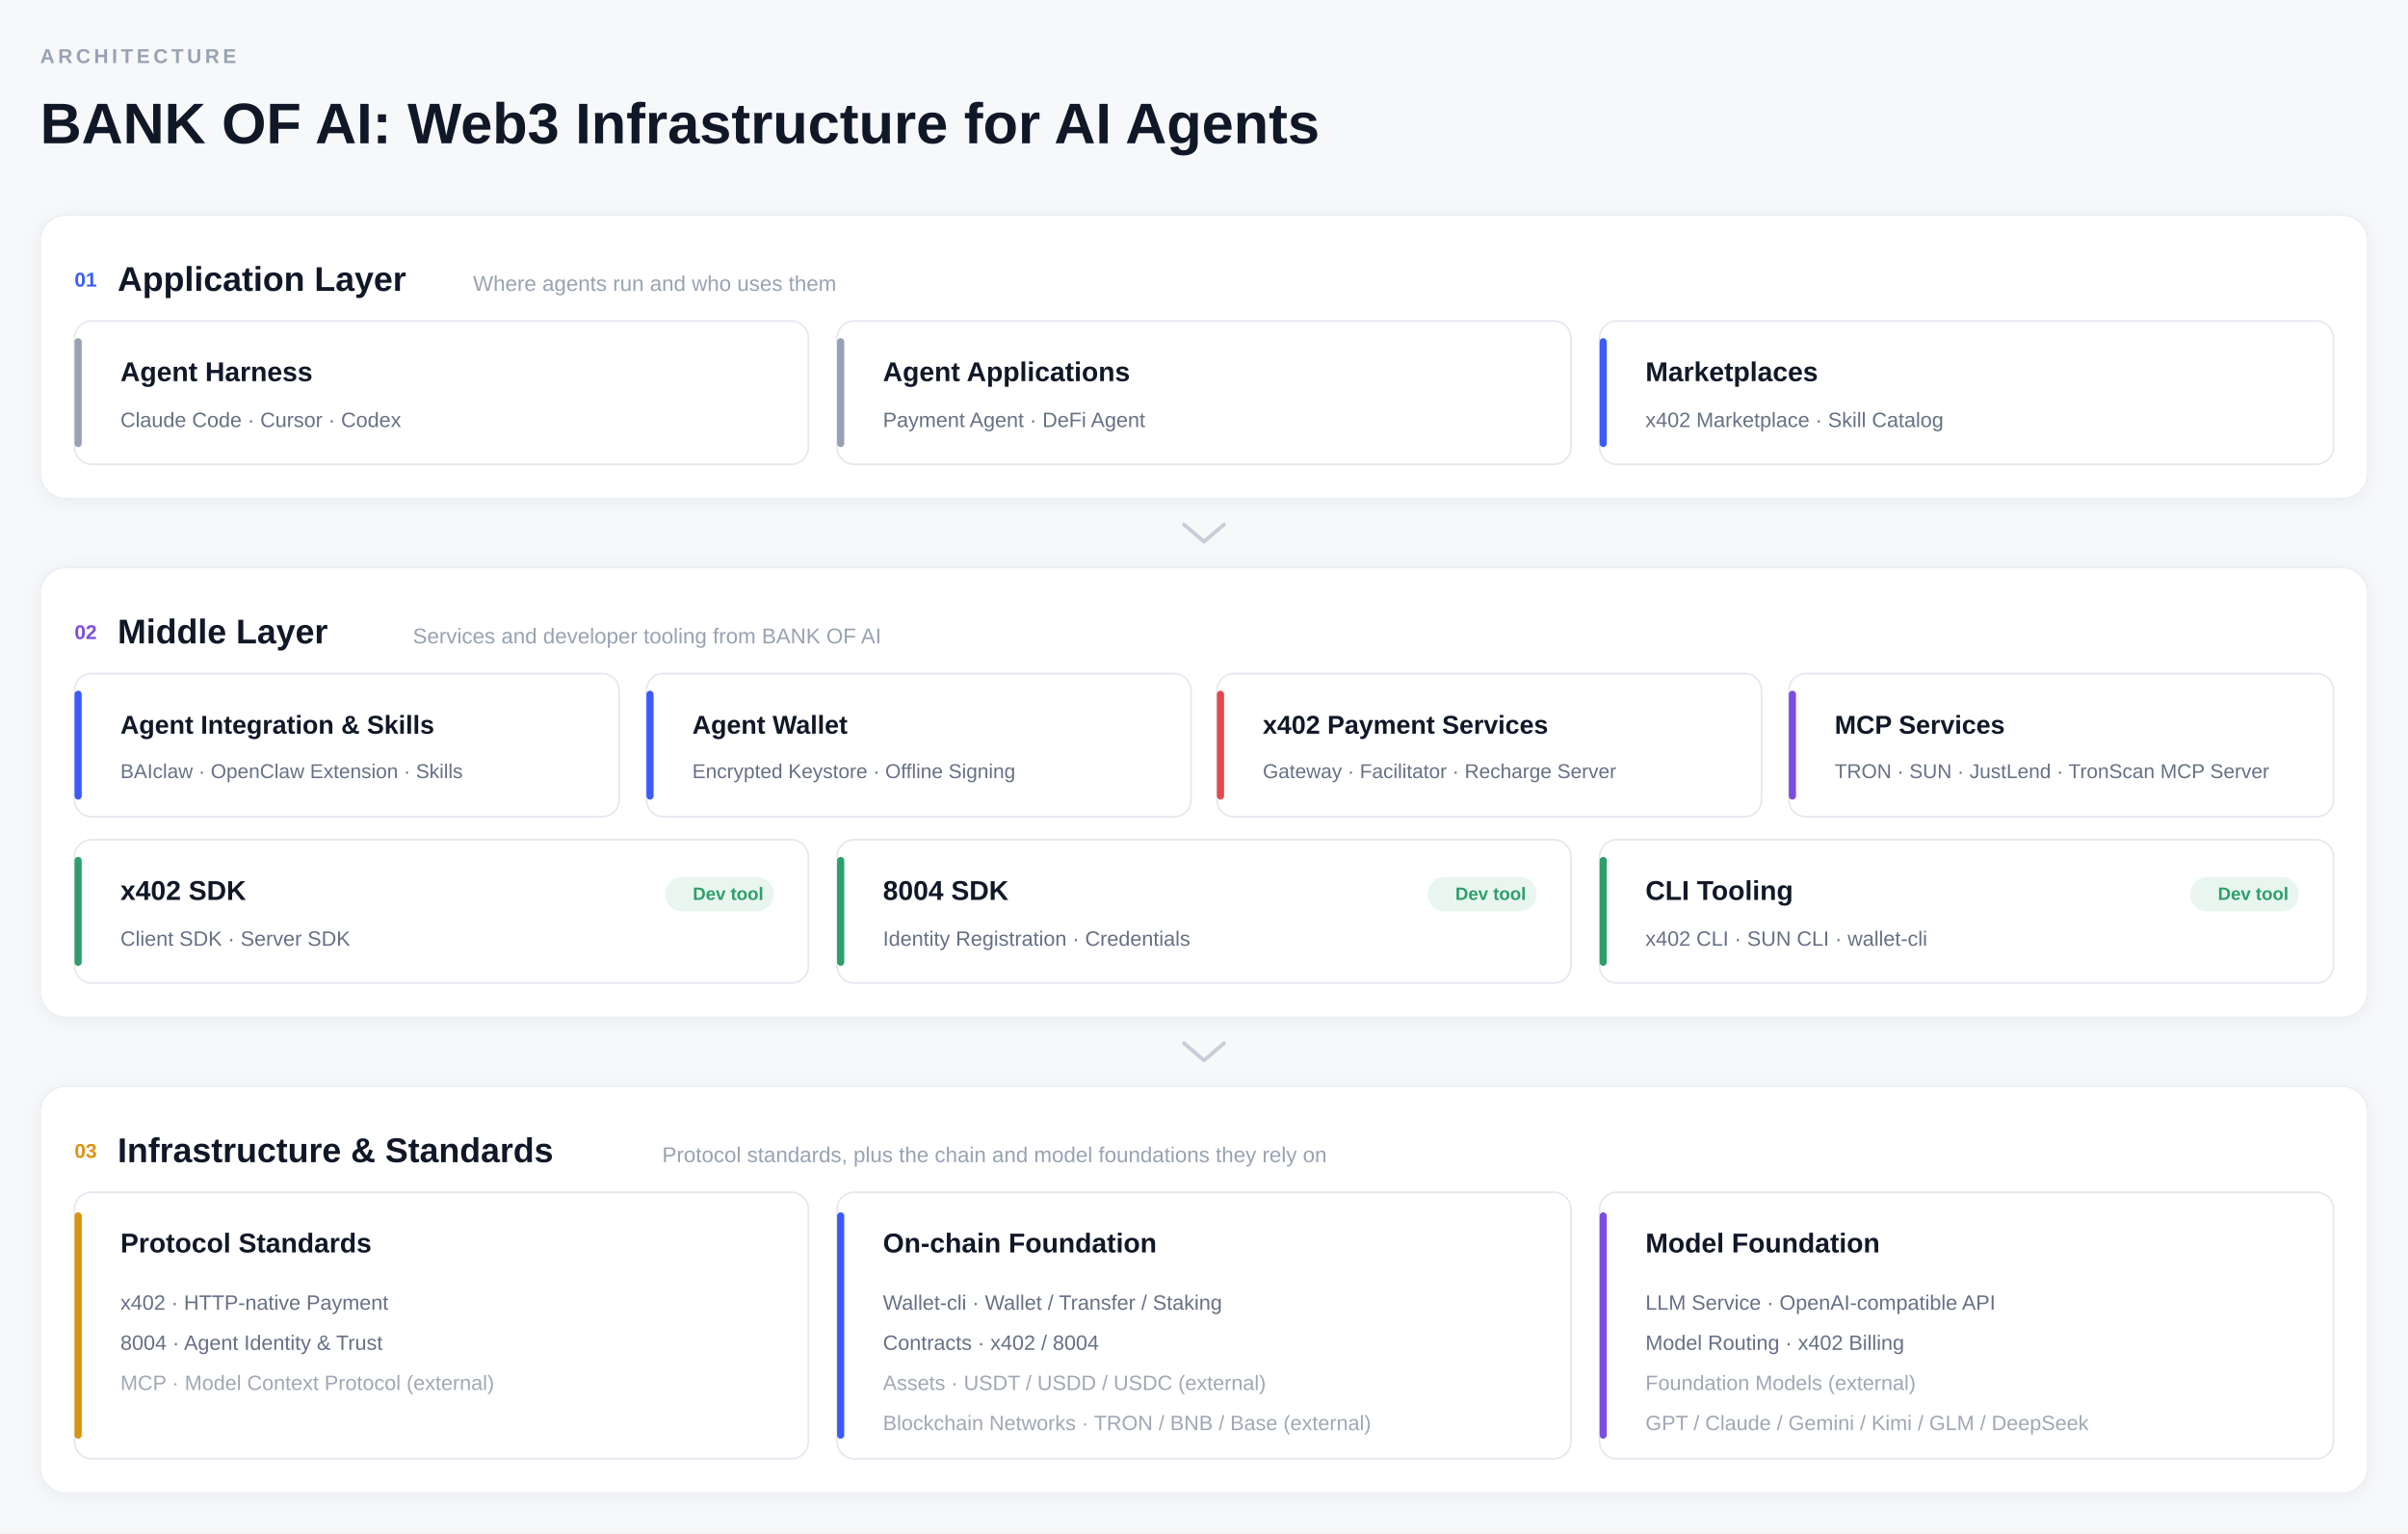
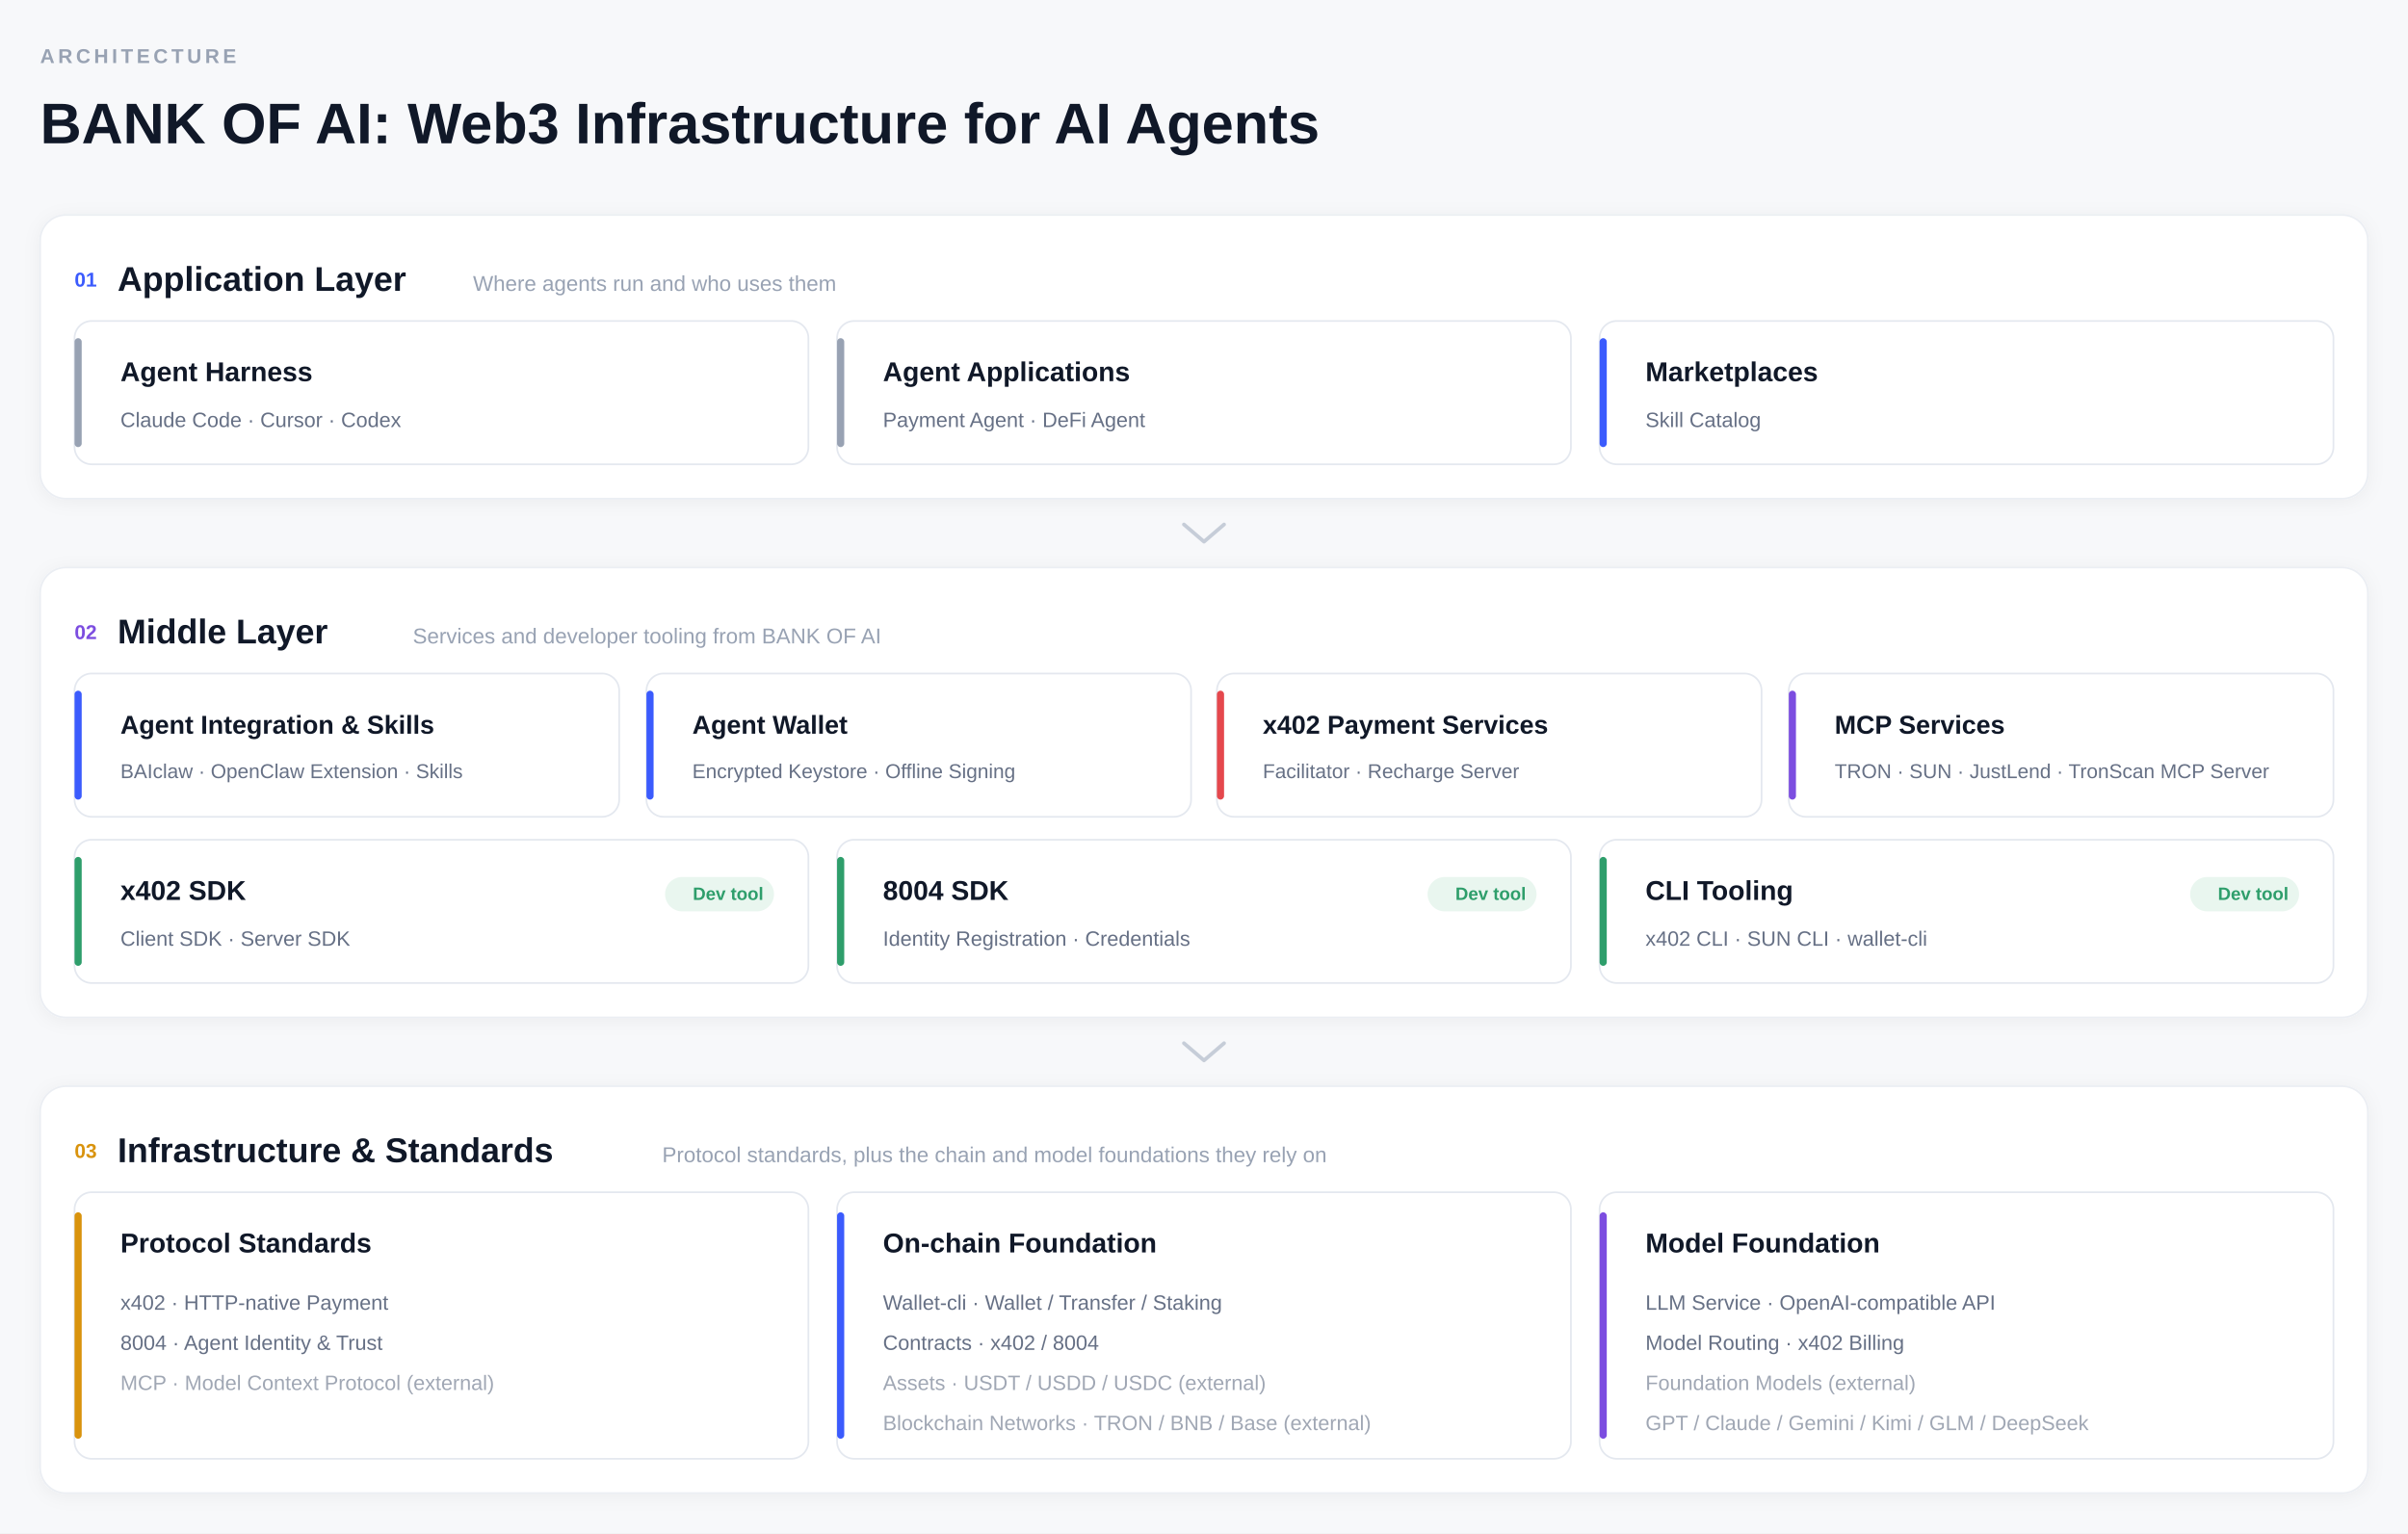
<svg xmlns="http://www.w3.org/2000/svg" width="1680" height="1070" viewBox="0 0 1680 1070" font-family="-apple-system, BlinkMacSystemFont, 'PingFang SC', 'Helvetica Neue', Arial, sans-serif" role="img" aria-labelledby="title desc">
  <defs>
    <filter id="panel" x="-3%" y="-8%" width="106%" height="118%">
      <feDropShadow dx="0" dy="2" stdDeviation="6" flood-color="#101828" flood-opacity=".05" />
    </filter>
  </defs>
  <rect width="1680" height="1070" fill="#F7F8FA" />
  <text x="28" y="44" font-size="14" font-weight="700" letter-spacing="2.4" fill="#98A2B3">ARCHITECTURE</text>
  <text x="28" y="100" font-size="40" font-weight="800" fill="#101828">BANK OF AI: Web3 Infrastructure for AI Agents</text>
  <g filter="url(#panel)">
    <rect x="28" y="150" width="1624" height="198" rx="18" fill="#FFFFFF" stroke="#EBEEF3" stroke-width="1.2" />
  </g>
  <text x="52" y="200" font-size="14" font-weight="800" fill="#3B5BFD">01</text>
  <text x="82" y="203" font-size="24" font-weight="780" fill="#101828">Application Layer</text>
  <text x="330" y="203" font-size="15" fill="#98A2B3">Where agents run and who uses them</text>
  <rect x="52" y="224" width="512" height="100" rx="12" fill="#FFFFFF" stroke="#E4E8EF" stroke-width="1.2" />
  <rect x="52" y="236" width="5" height="76" rx="2.5" fill="#98A2B3" />
  <text x="84" y="266" font-size="19" font-weight="750" fill="#101828">Agent Harness</text>
  <text x="84" y="298" font-size="14.5" fill="#667085">Claude Code · Cursor · Codex</text>
  <rect x="584" y="224" width="512" height="100" rx="12" fill="#FFFFFF" stroke="#E4E8EF" stroke-width="1.2" />
  <rect x="584" y="236" width="5" height="76" rx="2.5" fill="#98A2B3" />
  <text x="616" y="266" font-size="19" font-weight="750" fill="#101828">Agent Applications</text>
  <text x="616" y="298" font-size="14.5" fill="#667085">Payment Agent · DeFi Agent</text>
  <rect x="1116" y="224" width="512" height="100" rx="12" fill="#FFFFFF" stroke="#E4E8EF" stroke-width="1.2" />
  <rect x="1116" y="236" width="5" height="76" rx="2.5" fill="#3B5BFD" />
  <text x="1148" y="266" font-size="19" font-weight="750" fill="#101828">Marketplaces</text>
-   <text x="1148" y="298" font-size="14.5" fill="#667085">x402 Marketplace · Skill Catalog</text>
+   <text x="1148" y="298" font-size="14.5" fill="#667085">Skill Catalog</text>
  <path d="M826 366 L840 378 L854 366" fill="none" stroke="#C6CDD8" stroke-width="2.6" stroke-linecap="round" stroke-linejoin="round" />
  <g filter="url(#panel)">
    <rect x="28" y="396" width="1624" height="314" rx="18" fill="#FFFFFF" stroke="#EBEEF3" stroke-width="1.2" />
  </g>
  <text x="52" y="446" font-size="14" font-weight="800" fill="#7C4DE0">02</text>
  <text x="82" y="449" font-size="24" font-weight="780" fill="#101828">Middle Layer</text>
  <text x="288" y="449" font-size="15" fill="#98A2B3">Services and developer tooling from BANK OF AI</text>
  <rect x="52" y="470" width="380" height="100" rx="12" fill="#FFFFFF" stroke="#E4E8EF" stroke-width="1.2" />
  <rect x="52" y="482" width="5" height="76" rx="2.5" fill="#3B5BFD" />
  <text x="84" y="512" font-size="18" font-weight="750" fill="#101828">Agent Integration &amp; Skills</text>
  <text x="84" y="543" font-size="14" fill="#667085">BAIclaw · OpenClaw Extension · Skills</text>
  <rect x="451" y="470" width="380" height="100" rx="12" fill="#FFFFFF" stroke="#E4E8EF" stroke-width="1.2" />
  <rect x="451" y="482" width="5" height="76" rx="2.5" fill="#3B5BFD" />
  <text x="483" y="512" font-size="18" font-weight="750" fill="#101828">Agent Wallet</text>
  <text x="483" y="543" font-size="14" fill="#667085">Encrypted Keystore · Offline Signing</text>
  <rect x="849" y="470" width="380" height="100" rx="12" fill="#FFFFFF" stroke="#E4E8EF" stroke-width="1.2" />
  <rect x="849" y="482" width="5" height="76" rx="2.5" fill="#E5484D" />
  <text x="881" y="512" font-size="18" font-weight="750" fill="#101828">x402 Payment Services</text>
-   <text x="881" y="543" font-size="14" fill="#667085">Gateway · Facilitator · Recharge Server</text>
+   <text x="881" y="543" font-size="14" fill="#667085">Facilitator · Recharge Server</text>
  <rect x="1248" y="470" width="380" height="100" rx="12" fill="#FFFFFF" stroke="#E4E8EF" stroke-width="1.2" />
  <rect x="1248" y="482" width="5" height="76" rx="2.5" fill="#7C4DE0" />
  <text x="1280" y="512" font-size="18" font-weight="750" fill="#101828">MCP Services</text>
  <text x="1280" y="543" font-size="14" fill="#667085">TRON · SUN · JustLend · TronScan MCP Server</text>
  <rect x="52" y="586" width="512" height="100" rx="12" fill="#FFFFFF" stroke="#E4E8EF" stroke-width="1.2" />
  <rect x="52" y="598" width="5" height="76" rx="2.5" fill="#2E9E6B" />
  <text x="84" y="628" font-size="19" font-weight="750" fill="#101828">x402 SDK</text>
  <rect x="464" y="612" width="76" height="24" rx="12" fill="#E9F6EF" />
  <text x="508" y="628" font-size="12.5" font-weight="700" fill="#2E9E6B" text-anchor="middle">Dev tool</text>
  <text x="84" y="660" font-size="14.5" fill="#667085">Client SDK · Server SDK</text>
  <rect x="584" y="586" width="512" height="100" rx="12" fill="#FFFFFF" stroke="#E4E8EF" stroke-width="1.2" />
  <rect x="584" y="598" width="5" height="76" rx="2.5" fill="#2E9E6B" />
  <text x="616" y="628" font-size="19" font-weight="750" fill="#101828">8004 SDK</text>
  <rect x="996" y="612" width="76" height="24" rx="12" fill="#E9F6EF" />
  <text x="1040" y="628" font-size="12.5" font-weight="700" fill="#2E9E6B" text-anchor="middle">Dev tool</text>
  <text x="616" y="660" font-size="14.5" fill="#667085">Identity Registration · Credentials</text>
  <rect x="1116" y="586" width="512" height="100" rx="12" fill="#FFFFFF" stroke="#E4E8EF" stroke-width="1.2" />
  <rect x="1116" y="598" width="5" height="76" rx="2.5" fill="#2E9E6B" />
  <text x="1148" y="628" font-size="19" font-weight="750" fill="#101828">CLI Tooling</text>
  <rect x="1528" y="612" width="76" height="24" rx="12" fill="#E9F6EF" />
  <text x="1572" y="628" font-size="12.5" font-weight="700" fill="#2E9E6B" text-anchor="middle">Dev tool</text>
  <text x="1148" y="660" font-size="14.5" fill="#667085">x402 CLI · SUN CLI · wallet-cli</text>
  <path d="M826 728 L840 740 L854 728" fill="none" stroke="#C6CDD8" stroke-width="2.6" stroke-linecap="round" stroke-linejoin="round" />
  <g filter="url(#panel)">
    <rect x="28" y="758" width="1624" height="284" rx="18" fill="#FFFFFF" stroke="#EBEEF3" stroke-width="1.2" />
  </g>
  <text x="52" y="808" font-size="14" font-weight="800" fill="#D9930D">03</text>
  <text x="82" y="811" font-size="24" font-weight="780" fill="#101828">Infrastructure &amp; Standards</text>
  <text x="462" y="811" font-size="15" fill="#98A2B3">Protocol standards, plus the chain and model foundations they rely on</text>
  <rect x="52" y="832" width="512" height="186" rx="12" fill="#FFFFFF" stroke="#E4E8EF" stroke-width="1.2" />
  <rect x="52" y="846" width="5" height="158" rx="2.5" fill="#D9930D" />
  <text x="84" y="874" font-size="19" font-weight="750" fill="#101828">Protocol Standards</text>
  <text x="84" y="914" font-size="14.5" fill="#667085">x402 · HTTP-native Payment</text>
  <text x="84" y="942" font-size="14.5" fill="#667085">8004 · Agent Identity &amp; Trust</text>
  <text x="84" y="970" font-size="14.5" fill="#A0A7B4">MCP · Model Context Protocol (external)</text>
  <rect x="584" y="832" width="512" height="186" rx="12" fill="#FFFFFF" stroke="#E4E8EF" stroke-width="1.2" />
  <rect x="584" y="846" width="5" height="158" rx="2.5" fill="#3B5BFD" />
  <text x="616" y="874" font-size="19" font-weight="750" fill="#101828">On-chain Foundation</text>
  <text x="616" y="914" font-size="14.5" fill="#667085">Wallet-cli · Wallet / Transfer / Staking</text>
  <text x="616" y="942" font-size="14.5" fill="#667085">Contracts · x402 / 8004</text>
  <text x="616" y="970" font-size="14.5" fill="#A0A7B4">Assets · USDT / USDD / USDC (external)</text>
  <text x="616" y="998" font-size="14.5" fill="#A0A7B4">Blockchain Networks · TRON / BNB / Base (external)</text>
  <rect x="1116" y="832" width="512" height="186" rx="12" fill="#FFFFFF" stroke="#E4E8EF" stroke-width="1.2" />
  <rect x="1116" y="846" width="5" height="158" rx="2.5" fill="#7C4DE0" />
  <text x="1148" y="874" font-size="19" font-weight="750" fill="#101828">Model Foundation</text>
  <text x="1148" y="914" font-size="14.5" fill="#667085">LLM Service · OpenAI-compatible API</text>
  <text x="1148" y="942" font-size="14.5" fill="#667085">Model Routing · x402 Billing</text>
  <text x="1148" y="970" font-size="14.5" fill="#A0A7B4">Foundation Models (external)</text>
  <text x="1148" y="998" font-size="14.5" fill="#A0A7B4">GPT / Claude / Gemini / Kimi / GLM / DeepSeek</text>
</svg>
